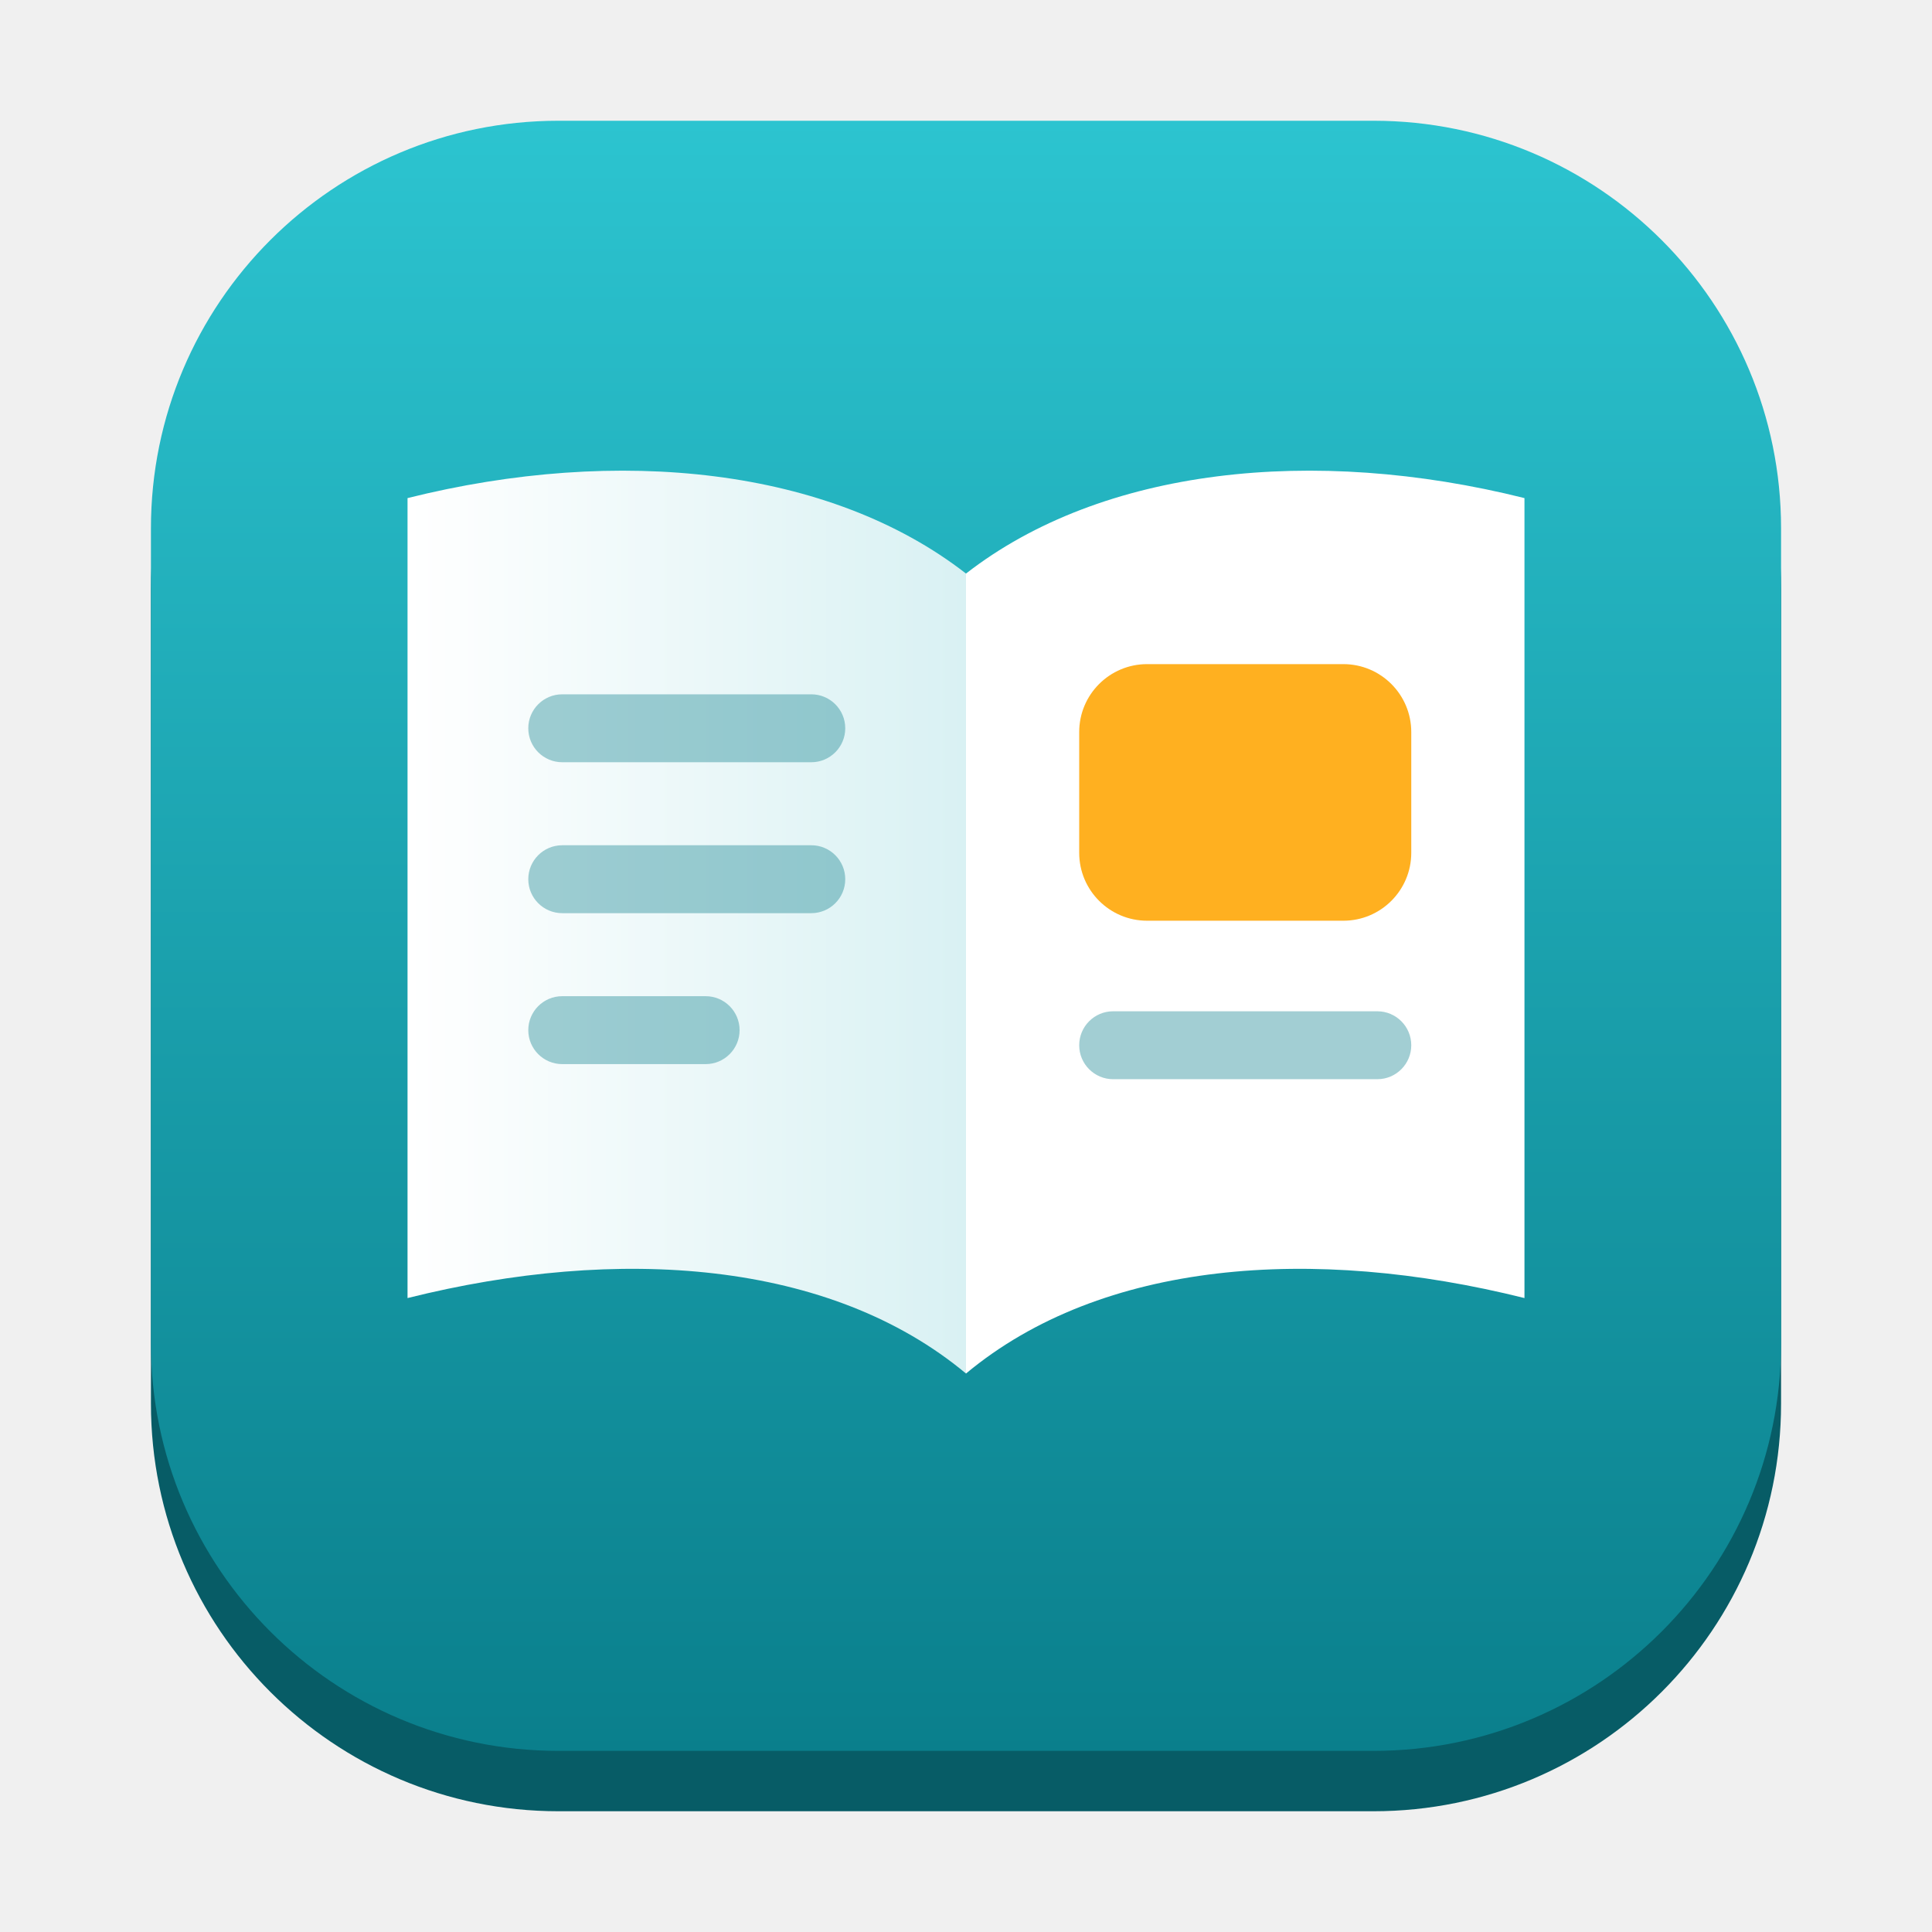
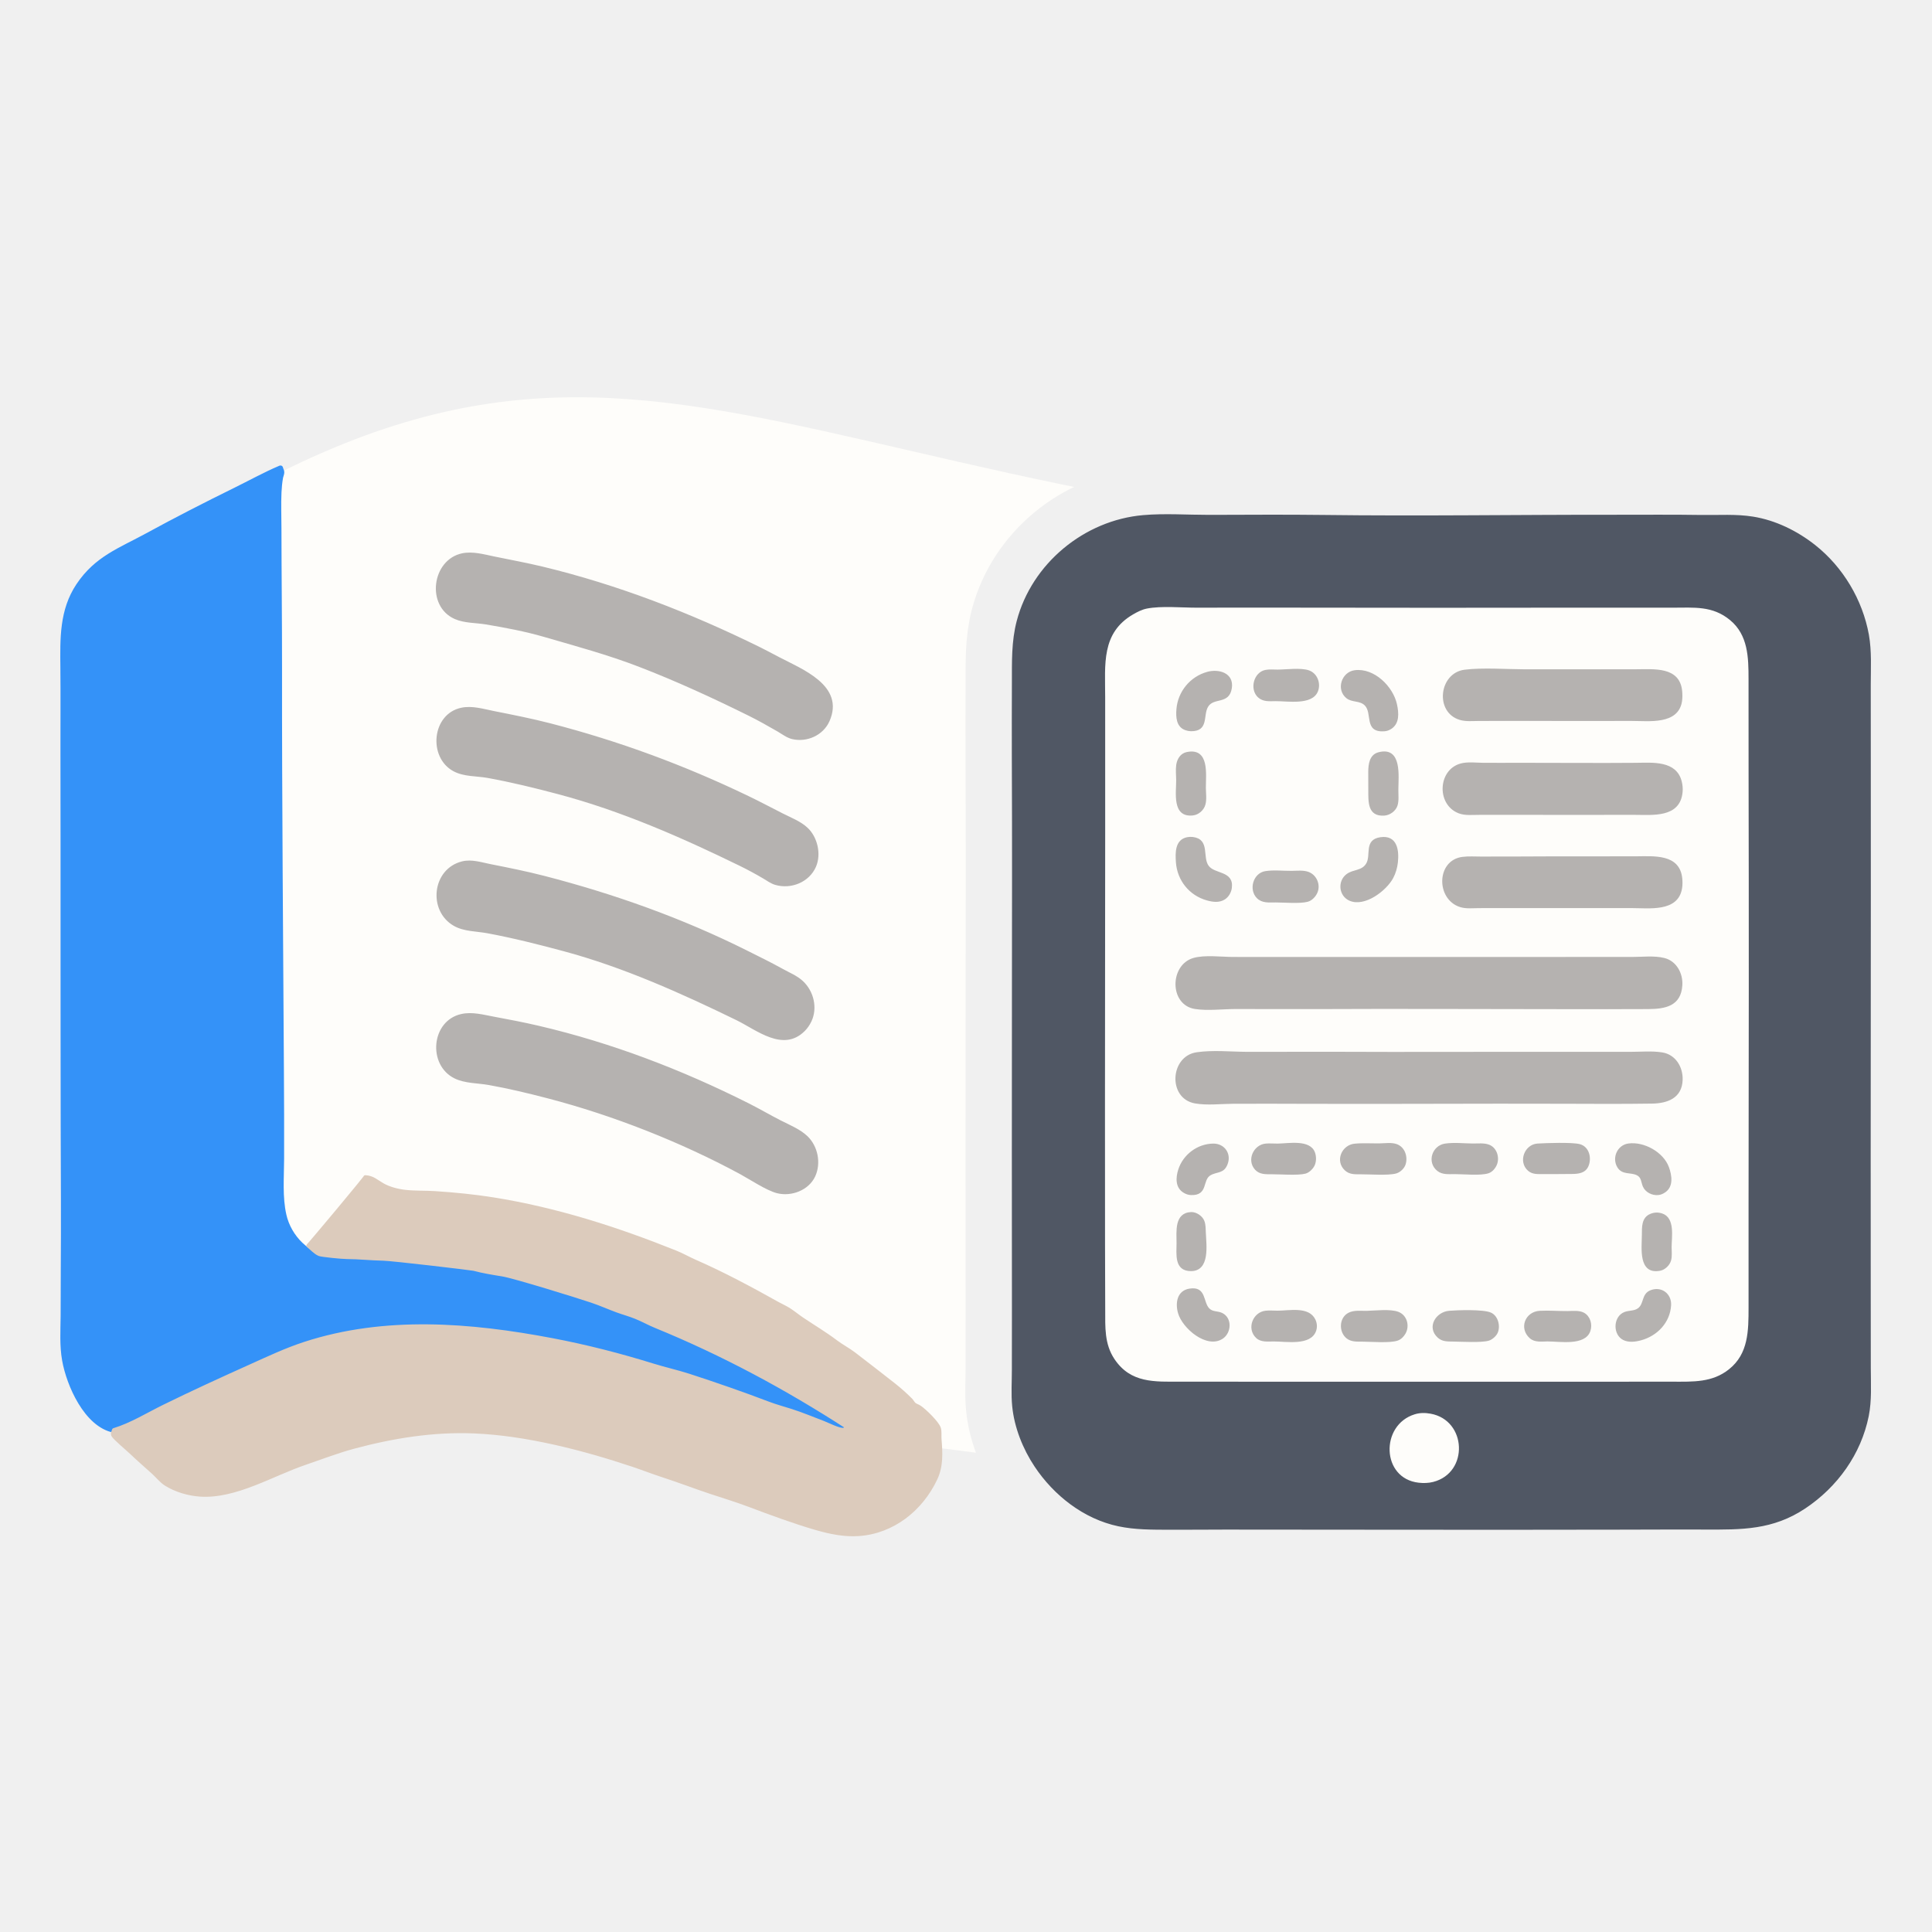
<svg xmlns="http://www.w3.org/2000/svg" width="128" height="128" viewBox="0 0 128 128">
  <defs>
-     <linearGradient id="tile" x1="0" y1="0" x2="0" y2="1">
-       <stop offset="0" stop-color="#2cc4d0" />
-       <stop offset="1" stop-color="#0a7f8c" />
-     </linearGradient>
-     <linearGradient id="left" x1="0" y1="0" x2="1" y2="0">
-       <stop offset="0" stop-color="#ffffff" />
-       <stop offset="1" stop-color="#d9f1f3" />
-     </linearGradient>
+     <mask id="clear-of-tablet" maskUnits="userSpaceOnUse" x="60" y="55" width="360" height="235">
+       <rect x="60" y="55" width="360" height="235" fill="#fff" />
+       <path d="M271.729,84.594c4.162,-0.363 8.454,-0.046 12.631,-0.05c7.269,-0.012 14.542,-0.077 21.811,0.015c18.715,0.239 37.454,-0.058 56.169,-0.035c5.466,0.004 10.94,-0.046 16.407,0.039c3.281,0.05 6.57,-0.208 9.829,0.313c4.328,0.687 8.47,2.733 11.886,5.435c5.304,4.196 9.033,10.446 10.234,17.098c0.567,3.158 0.355,6.439 0.359,9.632c0.004,5.019 0.004,10.037 0.008,15.056c0.035,33.586 -0.05,67.171 -0.012,100.757c0.008,5.019 0.015,10.037 0.012,15.056c0,3.077 0.216,6.196 -0.398,9.234c-1.467,7.254 -5.972,13.496 -12.079,17.576c-6.192,4.142 -12.129,4.073 -19.26,4.042c-5.277,-0.023 -10.55,0.012 -15.828,0.019c-25.351,0.054 -50.699,0.004 -76.05,-0.012c-3.602,0 -7.207,0.046 -10.809,0.031c-3.243,-0.015 -6.443,0.012 -9.632,-0.66c-6.597,-1.39 -12.288,-5.86 -15.971,-11.388c-2.247,-3.366 -3.88,-7.466 -4.277,-11.508c-0.224,-2.293 -0.062,-4.648 -0.062,-6.949c-0.004,-3.86 0.015,-7.721 0.012,-11.581c-0.019,-20.074 -0.023,-40.148 0,-60.222c0.015,-15.183 0.05,-30.37 -0.019,-45.553c-0.019,-4.76 0,-9.524 0.012,-14.284c0.012,-4.038 -0.112,-7.945 0.923,-11.878c2.884,-10.983 12.901,-19.206 24.104,-20.182z" fill="#000" stroke="#000" stroke-width="18" stroke-linejoin="round" />
+     </mask>
  </defs>
-   <rect x="10" y="12" width="108" height="108" rx="27" fill="#075c66" />
-   <rect x="10" y="8" width="108" height="108" rx="27" fill="url(#tile)" />
-   <path d="M64 38c-9-7-23-8.500-37-5v53c14-3.500 28-2.500 37 5z" fill="url(#left)" />
-   <path d="M64 38c9-7 23-8.500 37-5v53c-14-3.500-28-2.500-37 5z" fill="#ffffff" />
-   <g fill="#0a7f8c" opacity="0.38">
-     <rect x="35" y="46" width="21" height="4.500" rx="2.250" />
-     <rect x="35" y="56" width="21" height="4.500" rx="2.250" />
-     <rect x="35" y="66" width="14" height="4.500" rx="2.250" />
+   <g transform="translate(4 26.233) scale(0.34569) translate(-64.21417 -61.62908)" fill-rule="evenodd" stroke-linejoin="round">
+     <g mask="url(#clear-of-tablet)">
+       <path d="M80.04,91.75c101.139,-67.5 121.781,0.5 312.419,0.5c0,104.165 -2.5,74.835 -2.5,179c-190.639,0 -116.281,-15 -306.919,-15c0,-104.165 -3,-60.335 -3,-164.5z" fill="#fefdfa" />
+       <path d="M116.027,227.033c0.201,0.066 0.398,0.131 0.598,0.201c8.095,0.143 15.712,0.355 23.742,1.637c4.015,0.641 8.014,1.413 11.979,2.328c1.729,0.398 3.455,0.93 5.2,1.231c2.768,1.027 5.686,1.672 8.493,2.61c1.652,0.552 3.235,1.266 4.883,1.872c1.177,0.432 2.428,0.768 3.586,1.239c1.289,0.521 2.548,1.231 3.849,1.76c12.84,5.254 24.977,11.778 36.62,19.306c-0.587,0.363 0.046,0.278 -0.556,0.513c-0.718,0.282 -3.196,-0.996 -3.965,-1.286c-2.054,-0.772 -4.104,-1.645 -6.192,-2.309c-1.448,-0.459 -2.926,-0.853 -4.343,-1.394c-5.011,-1.907 -10.083,-3.667 -15.187,-5.327c-2.281,-0.741 -4.632,-1.258 -6.926,-1.969c-6.358,-1.973 -12.828,-3.633 -19.375,-4.876c-15.639,-2.969 -31.991,-4.3 -47.363,0.703c-3.563,1.158 -6.949,2.756 -10.357,4.293c-5.567,2.505 -11.118,5.042 -16.596,7.732c-3.189,1.563 -6.258,3.49 -9.636,4.521c-5.254,-1.027 -8.613,-8.728 -9.439,-13.419c-0.49,-2.783 -0.309,-5.605 -0.278,-8.416c0.027,-2.961 0.004,-5.918 0.027,-8.879c0.073,-9.134 0.004,-18.275 -0.015,-27.409c-0.05,-24.193 0,-48.382 -0.046,-72.576c-0.008,-5.146 0.039,-10.292 -0.015,-15.434c-0.054,-5.524 -0.197,-10.94 3.011,-15.727c3.478,-5.192 7.945,-6.713 13.183,-9.574c5.532,-3.023 11.153,-5.895 16.808,-8.678c2.903,-1.424 5.694,-2.988 8.678,-4.25c0.035,0.27 0.224,0.506 0.235,0.776c0.015,0.305 -0.17,0.672 -0.228,0.973c-0.174,0.946 -0.263,1.926 -0.309,2.888c-0.108,2.309 -0.008,4.636 -0.008,6.949c0.012,8.879 0.12,17.758 0.112,26.637c-0.027,25.737 0.216,51.475 0.359,77.208c0.031,5.663 0.062,11.323 0.039,16.986c-0.015,3.544 -0.347,7.315 0.448,10.794c0.965,4.227 4.563,7.933 8.983,8.366z" fill="#3492f8" stroke="#3492f8" stroke-width="1" />
+       <path d="M74.481,259.82c3.378,-1.031 6.447,-2.957 9.636,-4.521c5.478,-2.691 11.029,-5.227 16.596,-7.732c3.409,-1.536 6.794,-3.135 10.357,-4.293c15.372,-5.003 31.725,-3.671 47.363,-0.703c6.547,1.243 13.017,2.903 19.375,4.876c2.293,0.71 4.644,1.228 6.926,1.969c5.103,1.66 10.176,3.42 15.187,5.327c1.417,0.54 2.895,0.934 4.343,1.394c2.088,0.664 4.138,1.536 6.192,2.309c0.768,0.29 3.247,1.567 3.965,1.286c0.602,-0.235 -0.031,-0.151 0.556,-0.513c-11.643,-7.528 -23.78,-14.052 -36.62,-19.306c-1.301,-0.529 -2.559,-1.239 -3.849,-1.76c-1.158,-0.471 -2.409,-0.807 -3.586,-1.239c-1.648,-0.606 -3.231,-1.32 -4.883,-1.872c-2.807,-0.938 -14.801,-4.671 -17.125,-5.046c-1.807,-0.29 -3.687,-0.595 -5.439,-1.065c-0.417,-0.112 -15.627,-1.915 -17.391,-1.946c-2.336,-0.042 -4.617,-0.305 -6.949,-0.313c-1,-0.004 -4.833,-0.394 -5.266,-0.564c-0.757,-0.301 -1.502,-1.131 -2.127,-1.633c0.602,-0.602 10.767,-12.759 10.917,-13.125c1.401,0.066 2.108,0.83 3.289,1.502c1.289,0.733 2.926,1.147 4.393,1.309c1.895,0.208 3.83,0.116 5.733,0.243c3.679,0.247 7.447,0.61 11.087,1.193c12.071,1.926 23.591,5.625 34.921,10.161c1.278,0.51 2.471,1.201 3.725,1.753c5.459,2.39 10.643,5.177 15.843,8.084c0.745,0.417 1.548,0.757 2.262,1.224c0.849,0.548 1.625,1.204 2.467,1.768c2.166,1.455 4.374,2.764 6.458,4.339c1.108,0.838 2.366,1.482 3.474,2.328c2.544,1.946 5.088,3.93 7.601,5.895c1.104,0.865 2.278,1.911 3.27,2.911c0.239,0.239 0.425,0.637 0.676,0.842c0.309,0.255 0.691,0.332 1.023,0.556c0.934,0.625 3.324,2.938 3.691,3.98c0.22,0.629 0.089,1.44 0.143,2.1c0.205,2.664 0.367,5.146 -0.791,7.605c-2.752,5.841 -8.184,10.18 -14.735,10.62c-2.722,0.185 -5.451,-0.378 -8.053,-1.127c-4.339,-1.251 -8.651,-2.857 -12.874,-4.447c-2.475,-0.934 -5.03,-1.706 -7.539,-2.54c-2.973,-0.988 -5.903,-2.123 -8.883,-3.088c-2.004,-0.649 -3.965,-1.417 -5.957,-2.085c-9.497,-3.166 -20.422,-5.987 -30.428,-6.389c-7.813,-0.317 -15.534,0.93 -23.054,2.949c-3.127,0.842 -6.204,2.038 -9.269,3.081c-6.354,2.158 -13.407,6.559 -20.178,6.08c-2.193,-0.154 -4.613,-0.861 -6.485,-2.038c-0.923,-0.583 -1.618,-1.498 -2.424,-2.227c-1.417,-1.286 -2.868,-2.525 -4.25,-3.853c-0.567,-0.548 -3.304,-2.834 -3.478,-3.332c-0.127,-0.355 0.069,-0.595 0.166,-0.923z" fill="#dccbbc" stroke="#dccbbc" stroke-width="0.75" />
+       <path d="M141.247,91.909c1.984,-0.413 4.123,0.197 6.069,0.602c3.1,0.641 6.204,1.204 9.28,1.946c14.434,3.474 28.366,8.883 41.669,15.445c1.197,0.591 2.37,1.224 3.552,1.845c4.517,2.363 12.651,5.466 9.682,12.172c-1.174,2.652 -4.246,4.015 -7.034,3.343c-1.004,-0.239 -1.907,-0.957 -2.787,-1.463c-1.814,-1.042 -3.621,-2.069 -5.493,-2.996c-6.926,-3.424 -13.874,-6.628 -21.086,-9.404c-5.945,-2.289 -12.079,-3.945 -18.186,-5.721c-3.617,-1.05 -7.427,-1.764 -11.141,-2.386c-1.93,-0.32 -4.123,-0.232 -5.933,-1.031c-5.447,-2.401 -4.312,-11.164 1.409,-12.353zM141.108,121.499c2.069,-0.421 4.177,0.247 6.208,0.649c3.64,0.722 7.234,1.428 10.828,2.359c13.106,3.389 25.664,8.03 37.859,13.901c2.247,1.081 4.436,2.251 6.659,3.374c1.548,0.784 3.382,1.49 4.66,2.687c1.872,1.749 2.614,4.937 1.602,7.312c-1.247,2.93 -4.683,4.312 -7.682,3.428c-0.834,-0.247 -1.536,-0.78 -2.278,-1.216c-1.475,-0.869 -2.984,-1.683 -4.521,-2.436c-11.226,-5.478 -22.742,-10.531 -34.852,-13.743c-4.459,-1.181 -8.925,-2.274 -13.469,-3.1c-2.143,-0.386 -4.54,-0.216 -6.501,-1.266c-4.837,-2.583 -4.1,-10.813 1.486,-11.948zM141.235,150.95c1.799,-0.44 3.586,0.17 5.351,0.521c3.49,0.691 6.976,1.386 10.423,2.278c13.372,3.463 26.367,8.088 38.735,14.272c2.305,1.154 4.613,2.282 6.868,3.532c1.301,0.722 2.768,1.305 3.86,2.339c2.007,1.895 2.76,5.022 1.575,7.543c-0.32,0.676 -0.737,1.297 -1.266,1.822c-4.057,4.053 -9.053,-0.212 -12.963,-2.119c-10.593,-5.157 -21.661,-10.13 -33.064,-13.199c-4.86,-1.309 -9.728,-2.54 -14.685,-3.459c-2.096,-0.39 -4.494,-0.32 -6.385,-1.401c-4.949,-2.826 -4.111,-10.74 1.552,-12.129zM141.116,180.197c2.042,-0.44 4.08,0.131 6.08,0.502c2.891,0.537 5.767,1.085 8.632,1.753c14.006,3.27 27.471,8.431 40.299,14.886c2.046,1.031 4.015,2.189 6.053,3.231c1.679,0.857 3.752,1.695 5.127,3.015c1.965,1.884 2.598,5.061 1.467,7.543c-1.193,2.621 -4.466,3.857 -7.176,3.177c-1.992,-0.498 -5.208,-2.648 -7.134,-3.691c-11.373,-6.138 -24.336,-11.234 -36.824,-14.492c-3.721,-0.969 -7.497,-1.88 -11.288,-2.552c-2.131,-0.382 -4.567,-0.29 -6.547,-1.262c-5.111,-2.521 -4.409,-10.879 1.313,-12.11z" fill="#b5b2b0" stroke="#b5b2b0" stroke-width="0.25" />
+     </g>
+     <path d="M272.404,102.259c-0.934,0.181 -1.849,0.652 -2.664,1.127c-6.208,3.602 -5.412,9.713 -5.412,15.971c0,17.113 0.015,34.23 -0.019,51.343c-0.039,17.885 -0.008,35.774 -0.008,53.66c0.004,4.119 0.027,8.238 0.035,12.353c0.004,3.37 -0.166,6.636 1.784,9.558c3.154,4.729 7.817,4.409 12.836,4.393c4.632,-0.012 9.265,0.012 13.897,0.015c21.877,0.008 43.75,-0.015 65.627,-0.004c4.891,0.004 9.778,0.004 14.67,-0.004c3.969,0 7.682,0.205 10.952,-2.413c3.775,-3.015 3.779,-7.501 3.783,-11.933c0.004,-6.563 -0.012,-13.125 0,-19.688c0.046,-27.664 0.069,-55.335 0.004,-82.999c-0.015,-5.918 -0.012,-11.84 -0.008,-17.758c0,-4.158 -0.089,-8.493 -3.579,-11.384c-3.424,-2.834 -6.987,-2.409 -11.153,-2.413c-5.918,-0.004 -11.84,-0.012 -17.758,-0.004c-18.403,0.023 -36.801,0.039 -55.204,-0.004c-6.049,-0.012 -12.095,-0.008 -18.144,0.008c-2.953,0.004 -6.794,-0.378 -9.639,0.174zM323.744,256.679c-6.771,2.073 -6.551,12.519 0.764,13.353c0.942,0.108 1.922,0.085 2.845,-0.151c7.007,-1.799 6.563,-12.068 -0.529,-13.326c-1.042,-0.185 -2.054,-0.193 -3.081,0.124z" fill="#fefdfa" />
+     <path d="M271.729,84.594c4.162,-0.363 8.454,-0.046 12.631,-0.05c7.269,-0.012 14.542,-0.077 21.811,0.015c18.715,0.239 37.454,-0.058 56.169,-0.035c5.466,0.004 10.94,-0.046 16.407,0.039c3.281,0.05 6.57,-0.208 9.829,0.313c4.328,0.687 8.47,2.733 11.886,5.435c5.304,4.196 9.033,10.446 10.234,17.098c0.567,3.158 0.355,6.439 0.359,9.632c0.004,5.019 0.004,10.037 0.008,15.056c0.035,33.586 -0.05,67.171 -0.012,100.757c0.008,5.019 0.015,10.037 0.012,15.056c0,3.077 0.216,6.196 -0.398,9.234c-1.467,7.254 -5.972,13.496 -12.079,17.576c-6.192,4.142 -12.129,4.073 -19.26,4.042c-5.277,-0.023 -10.55,0.012 -15.828,0.019c-25.351,0.054 -50.699,0.004 -76.05,-0.012c-3.602,0 -7.207,0.046 -10.809,0.031c-3.243,-0.015 -6.443,0.012 -9.632,-0.66c-6.597,-1.39 -12.288,-5.86 -15.971,-11.388c-2.247,-3.366 -3.88,-7.466 -4.277,-11.508c-0.224,-2.293 -0.062,-4.648 -0.062,-6.949c-0.004,-3.86 0.015,-7.721 0.012,-11.581c-0.019,-20.074 -0.023,-40.148 0,-60.222c0.015,-15.183 0.05,-30.37 -0.019,-45.553c-0.019,-4.76 0,-9.524 0.012,-14.284c0.012,-4.038 -0.112,-7.945 0.923,-11.878c2.884,-10.983 12.901,-19.206 24.104,-20.182zM272.404,102.259c-0.934,0.181 -1.849,0.652 -2.664,1.127c-6.208,3.602 -5.412,9.713 -5.412,15.971c0,17.113 0.015,34.23 -0.019,51.343c-0.039,17.885 -0.008,35.774 -0.008,53.66c0.004,4.119 0.027,8.238 0.035,12.353c0.004,3.37 -0.166,6.636 1.784,9.558c3.154,4.729 7.817,4.409 12.836,4.393c4.632,-0.012 9.265,0.012 13.897,0.015c21.877,0.008 43.75,-0.015 65.627,-0.004c4.891,0.004 9.778,0.004 14.67,-0.004c3.969,0 7.682,0.205 10.952,-2.413c3.775,-3.015 3.779,-7.501 3.783,-11.933c0.004,-6.563 -0.012,-13.125 0,-19.688c0.046,-27.664 0.069,-55.335 0.004,-82.999c-0.015,-5.918 -0.012,-11.84 -0.008,-17.758c0,-4.158 -0.089,-8.493 -3.579,-11.384c-3.424,-2.834 -6.987,-2.409 -11.153,-2.413c-5.918,-0.004 -11.84,-0.012 -17.758,-0.004c-18.403,0.023 -36.801,0.039 -55.204,-0.004c-6.049,-0.012 -12.095,-0.008 -18.144,0.008c-2.953,0.004 -6.794,-0.378 -9.639,0.174zM323.744,256.679c-6.771,2.073 -6.551,12.519 0.764,13.353c0.942,0.108 1.922,0.085 2.845,-0.151c7.007,-1.799 6.563,-12.068 -0.529,-13.326c-1.042,-0.185 -2.054,-0.193 -3.081,0.124z" fill="#505764" stroke="#505764" stroke-width="0.25" />
+     <path d="M295.215,114.253c0.733,-0.135 1.529,-0.054 2.27,-0.054c1.699,-0.004 4.385,-0.394 5.957,0.131c1.563,0.525 2.266,2.409 1.664,3.887c-1.058,2.602 -5.671,1.76 -8.006,1.78c-1.17,0.012 -2.343,0.154 -3.27,-0.695c-1.602,-1.475 -0.803,-4.644 1.386,-5.049zM312.271,114.319c3.691,-0.494 7.261,3.092 7.983,6.424c0.351,1.625 0.533,3.64 -1.104,4.636c-0.378,0.228 -0.761,0.363 -1.204,0.394c-3.822,0.263 -2.1,-3.324 -3.636,-4.903c-1.011,-1.038 -2.521,-0.567 -3.571,-1.436c-1.926,-1.594 -0.849,-4.795 1.533,-5.115zM333.341,114.222c3.443,-0.44 8.064,-0.085 11.628,-0.077c7.076,0.008 14.156,-0.015 21.232,-0.008c3.386,0.004 8.273,-0.567 8.709,4.061c0.058,0.637 0.069,1.297 -0.027,1.93c-0.683,4.428 -6.246,3.656 -9.454,3.66c-7.462,0.015 -14.928,0 -22.39,-0.004c-2.316,0 -4.632,0.004 -6.949,0.008c-1.189,0.004 -2.505,0.147 -3.656,-0.201c-4.71,-1.424 -3.872,-8.759 0.907,-9.369zM284.039,114.628c2.189,-0.606 4.995,0.197 4.563,2.992c-0.479,3.123 -3.409,1.571 -4.555,3.552c-0.981,1.695 0.17,4.64 -3.162,4.586c-0.359,-0.008 -0.676,-0.069 -1.015,-0.189c-1.683,-0.587 -1.753,-2.409 -1.637,-3.895c0.259,-3.301 2.567,-6.15 5.806,-7.045zM280.109,130c4.239,-0.876 3.505,4.162 3.517,6.729c0.008,1.019 0.193,2.22 -0.089,3.208c-0.286,1.011 -1.231,1.845 -2.274,1.961c-3.914,0.432 -3.057,-4.235 -3.077,-6.698c-0.008,-0.923 -0.124,-1.926 0.008,-2.837c0.151,-1.085 0.768,-2.127 1.915,-2.363zM316.841,130.046c4.432,-1.189 3.683,4.532 3.675,7.068c-0.004,0.957 0.131,2.077 -0.162,2.996c-0.324,1 -1.386,1.753 -2.409,1.822c-3.135,0.212 -2.922,-2.61 -2.938,-4.818c-0.008,-1.158 -0.019,-2.316 -0.008,-3.474c0.012,-1.386 0.208,-3.158 1.841,-3.594zM333.109,132.084c1.197,-0.193 2.544,-0.035 3.752,-0.023c2.316,0.019 4.632,0.004 6.949,0c7.462,-0.008 14.928,0.069 22.39,0.004c3.142,-0.027 7.694,-0.483 8.643,3.525c0.151,0.629 0.212,1.266 0.154,1.911c-0.44,4.934 -5.663,4.281 -9.184,4.285c-7.721,0.008 -15.442,0.015 -23.162,0c-2.189,-0.008 -4.374,0.012 -6.563,0.004c-1.258,-0.008 -2.629,0.17 -3.826,-0.286c-4.358,-1.645 -3.907,-8.643 0.845,-9.419zM280.202,146.314c0.347,-0.066 0.691,-0.077 1.046,-0.035c3.216,0.405 1.66,3.741 2.938,5.474c1.231,1.672 4.833,0.961 4.416,4.158c-0.05,0.39 -0.181,0.768 -0.371,1.112c-0.212,0.394 -0.537,0.753 -0.911,0.992c-1.031,0.656 -2.239,0.479 -3.351,0.17c-3.305,-0.926 -5.59,-3.756 -5.833,-7.192c-0.127,-1.784 -0.197,-4.243 2.065,-4.679zM317.239,146.318c3.069,-0.432 3.44,2.386 3.189,4.694c-0.108,1.004 -0.409,2.065 -0.888,2.957c-1.293,2.417 -5.393,5.532 -8.227,4.277c-1.977,-0.872 -2.235,-3.633 -0.486,-4.903c1.231,-0.896 2.853,-0.556 3.752,-2.027c1.023,-1.668 -0.49,-4.551 2.66,-4.999zM332.947,150.089c1.162,-0.147 2.363,-0.054 3.528,-0.058c2.444,-0.008 4.891,0.004 7.335,-0.012c7.462,-0.05 14.928,-0.004 22.39,-0.035c3.428,-0.015 8.261,-0.498 8.728,4.115c0.066,0.649 0.066,1.286 -0.046,1.93c-0.745,4.42 -6.227,3.625 -9.454,3.629c-7.462,0.004 -14.928,-0.019 -22.39,0c-2.316,0.004 -4.632,0.004 -6.949,0.004c-1.174,0 -2.471,0.162 -3.598,-0.201c-4.521,-1.448 -4.463,-8.752 0.456,-9.373zM295.161,152.823c1.602,-0.259 3.401,-0.035 5.026,-0.054c1.023,-0.008 2.254,-0.166 3.227,0.208c1.482,0.567 2.22,2.355 1.602,3.791c-0.317,0.741 -0.996,1.482 -1.803,1.687c-1.533,0.386 -4.439,0.12 -6.115,0.12c-1.243,0 -2.54,0.166 -3.486,-0.795c-1.54,-1.56 -0.683,-4.602 1.548,-4.957zM281.36,169.473c2.146,-0.637 5.358,-0.201 7.632,-0.201c5.019,0 10.037,0.004 15.056,0.008c16.6,0.027 33.2,-0.019 49.799,-0.008c3.86,0 7.721,-0.004 11.581,0c1.973,0.004 4.231,-0.286 6.157,0.193c2.293,0.571 3.494,2.891 3.359,5.096c-0.235,3.907 -3.173,4.428 -6.428,4.451c-5.405,0.035 -10.809,0.015 -16.214,0.015c-15.7,0 -31.397,-0.093 -47.097,-0.015c-5.277,0.027 -10.55,-0.027 -15.828,-0.012c-2.424,0.008 -5.347,0.371 -7.713,-0.008c-4.795,-0.764 -4.725,-8.207 -0.305,-9.52zM281.99,187.539c3.135,-0.459 6.543,-0.097 9.705,-0.081c5.277,0.023 10.55,-0.039 15.828,-0.015c15.449,0.073 30.899,-0.015 46.325,0.012c3.733,0.004 7.462,0 11.195,0.004c2.007,0 4.173,-0.212 6.157,0.108c2.509,0.401 3.88,2.737 3.803,5.138c-0.108,3.382 -2.807,4.374 -5.713,4.42c-5.659,0.085 -11.323,0.054 -16.986,0.031c-16.468,-0.058 -32.941,0.073 -49.413,0.012c-4.632,-0.019 -9.265,-0.027 -13.897,-0.008c-2.363,0.008 -4.984,0.344 -7.315,-0.069c-5.107,-0.903 -4.683,-8.817 0.313,-9.551zM285.182,205.042c2.023,-0.015 3.328,1.784 2.644,3.698c-0.664,1.88 -1.922,1.378 -3.25,2.143c-1.679,0.969 -0.44,3.907 -3.691,3.772c-0.456,-0.019 -0.884,-0.166 -1.274,-0.39c-1.614,-0.911 -1.525,-2.803 -1.027,-4.347c0.903,-2.81 3.606,-4.853 6.597,-4.876zM295.235,205.038c0.741,-0.062 1.509,0.008 2.251,0.004c2.031,-0.012 6.204,-0.857 7.065,1.641c0.239,0.695 0.251,1.471 0.012,2.173c-0.239,0.699 -1.023,1.502 -1.745,1.695c-1.417,0.378 -4.864,0.112 -6.489,0.116c-1.096,0 -2.231,0.058 -3.042,-0.818c-1.625,-1.753 -0.297,-4.613 1.95,-4.81zM312.271,205.058c1.598,-0.154 3.293,-0.031 4.903,-0.062c0.957,-0.019 2.158,-0.193 3.081,0.127c1.509,0.517 2.104,2.281 1.664,3.725c-0.228,0.749 -1,1.479 -1.749,1.679c-1.533,0.413 -5.107,0.135 -6.856,0.147c-1.035,0.004 -1.996,0.042 -2.81,-0.691c-1.907,-1.726 -0.61,-4.698 1.768,-4.926zM329.627,205.038c1.714,-0.247 3.575,-0.031 5.304,-0.012c0.981,0.008 2.127,-0.139 3.065,0.22c1.405,0.537 1.961,2.339 1.413,3.671c-0.266,0.652 -0.83,1.34 -1.525,1.567c-1.502,0.49 -4.744,0.158 -6.428,0.158c-1.116,-0.004 -2.328,0.154 -3.262,-0.583c-1.992,-1.571 -0.988,-4.675 1.432,-5.022zM347.308,205.035c1.648,-0.104 6.617,-0.274 8.076,0.108c1.729,0.456 2.204,2.552 1.583,4.03c-0.556,1.328 -1.872,1.432 -3.119,1.44c-1.803,0.012 -3.602,0.035 -5.405,0.019c-1.015,-0.004 -2.038,0.112 -2.861,-0.602c-1.888,-1.652 -0.645,-4.845 1.726,-4.995zM364.741,205.023c2.938,-0.405 6.621,1.625 7.644,4.466c0.556,1.548 0.896,3.648 -0.714,4.698c-0.378,0.247 -0.768,0.425 -1.224,0.467c-1.12,0.112 -2.374,-0.494 -2.83,-1.563c-0.355,-0.83 -0.263,-1.764 -1.228,-2.231c-1.224,-0.591 -2.768,-0.039 -3.64,-1.421c-1.096,-1.745 -0.05,-4.138 1.992,-4.416zM280.936,218.164c0.954,-0.035 2.077,0.73 2.409,1.621c0.27,0.718 0.243,1.521 0.278,2.278c0.1,2.312 0.807,7.18 -2.737,7.169c-3.111,-0.012 -2.629,-3.111 -2.629,-5.258c0,-2.166 -0.456,-5.686 2.679,-5.81zM369.011,218.492c0.718,-0.29 1.417,-0.305 2.15,-0.066c2.413,0.791 1.733,4.409 1.729,6.319c0,0.826 0.12,1.753 -0.108,2.556c-0.243,0.857 -1.089,1.683 -1.969,1.857c-4.107,0.799 -3.389,-4.254 -3.374,-6.729c0.008,-1.494 -0.093,-3.27 1.571,-3.938zM280.615,232.837c3.139,-0.506 2.447,2.447 3.687,3.741c0.718,0.749 1.699,0.502 2.552,0.926c1.838,0.915 1.648,3.621 0.093,4.679c-2.976,2.019 -7.613,-1.957 -8.416,-4.829c-0.525,-1.872 -0.201,-4.146 2.085,-4.517zM368.995,233.146c2.027,-0.807 3.914,0.625 3.795,2.749c-0.181,3.247 -2.594,5.767 -5.659,6.601c-1.05,0.286 -2.339,0.459 -3.351,-0.058c-1.822,-0.934 -1.857,-3.93 -0.1,-4.964c0.926,-0.548 2.108,-0.255 2.969,-0.899c1.228,-0.919 0.687,-2.768 2.347,-3.428zM295.219,237.068c0.745,-0.077 1.521,-0.008 2.266,-0.004c2.216,0.008 5.949,-0.861 7.138,1.618c0.301,0.629 0.371,1.363 0.158,2.027c-0.926,2.907 -5.71,1.984 -8.068,2.004c-1.089,0.008 -2.378,0.181 -3.243,-0.637c-1.814,-1.714 -0.595,-4.76 1.749,-5.007zM314.56,237.095c1.679,-0.031 4.524,-0.405 6.065,0.193c1.567,0.614 2.081,2.54 1.289,3.965c-0.293,0.533 -0.811,1.073 -1.397,1.286c-1.475,0.533 -5.111,0.212 -6.817,0.208c-1.015,-0.004 -2.073,0.066 -2.911,-0.606c-1.452,-1.17 -1.401,-3.791 0.355,-4.69c1.035,-0.529 2.289,-0.336 3.416,-0.355zM330.391,237.084c1.652,-0.135 6.462,-0.29 7.91,0.324c1.351,0.571 1.814,2.505 1.255,3.745c-0.263,0.587 -1.011,1.243 -1.625,1.417c-1.448,0.409 -5.2,0.181 -6.86,0.162c-1.031,-0.012 -1.992,0.019 -2.799,-0.718c-2.119,-1.934 -0.32,-4.729 2.119,-4.93zM347.748,237.088c1.76,-0.097 3.559,0.066 5.327,0.05c0.954,-0.012 2.208,-0.174 3.088,0.305c1.166,0.641 1.56,2.135 1.166,3.339c-0.926,2.814 -5.767,1.915 -8.115,1.926c-1.112,0.008 -2.397,0.22 -3.293,-0.575c-2.073,-1.838 -0.865,-4.895 1.826,-5.046z" fill="#b5b2b0" stroke="#b5b2b0" stroke-width="0.25" />
  </g>
-   <rect x="71.500" y="44" width="22" height="17" rx="4.500" fill="#ffb020" />
-   <rect x="71.500" y="67" width="22" height="4.500" rx="2.250" fill="#0a7f8c" opacity="0.38" />
</svg>
